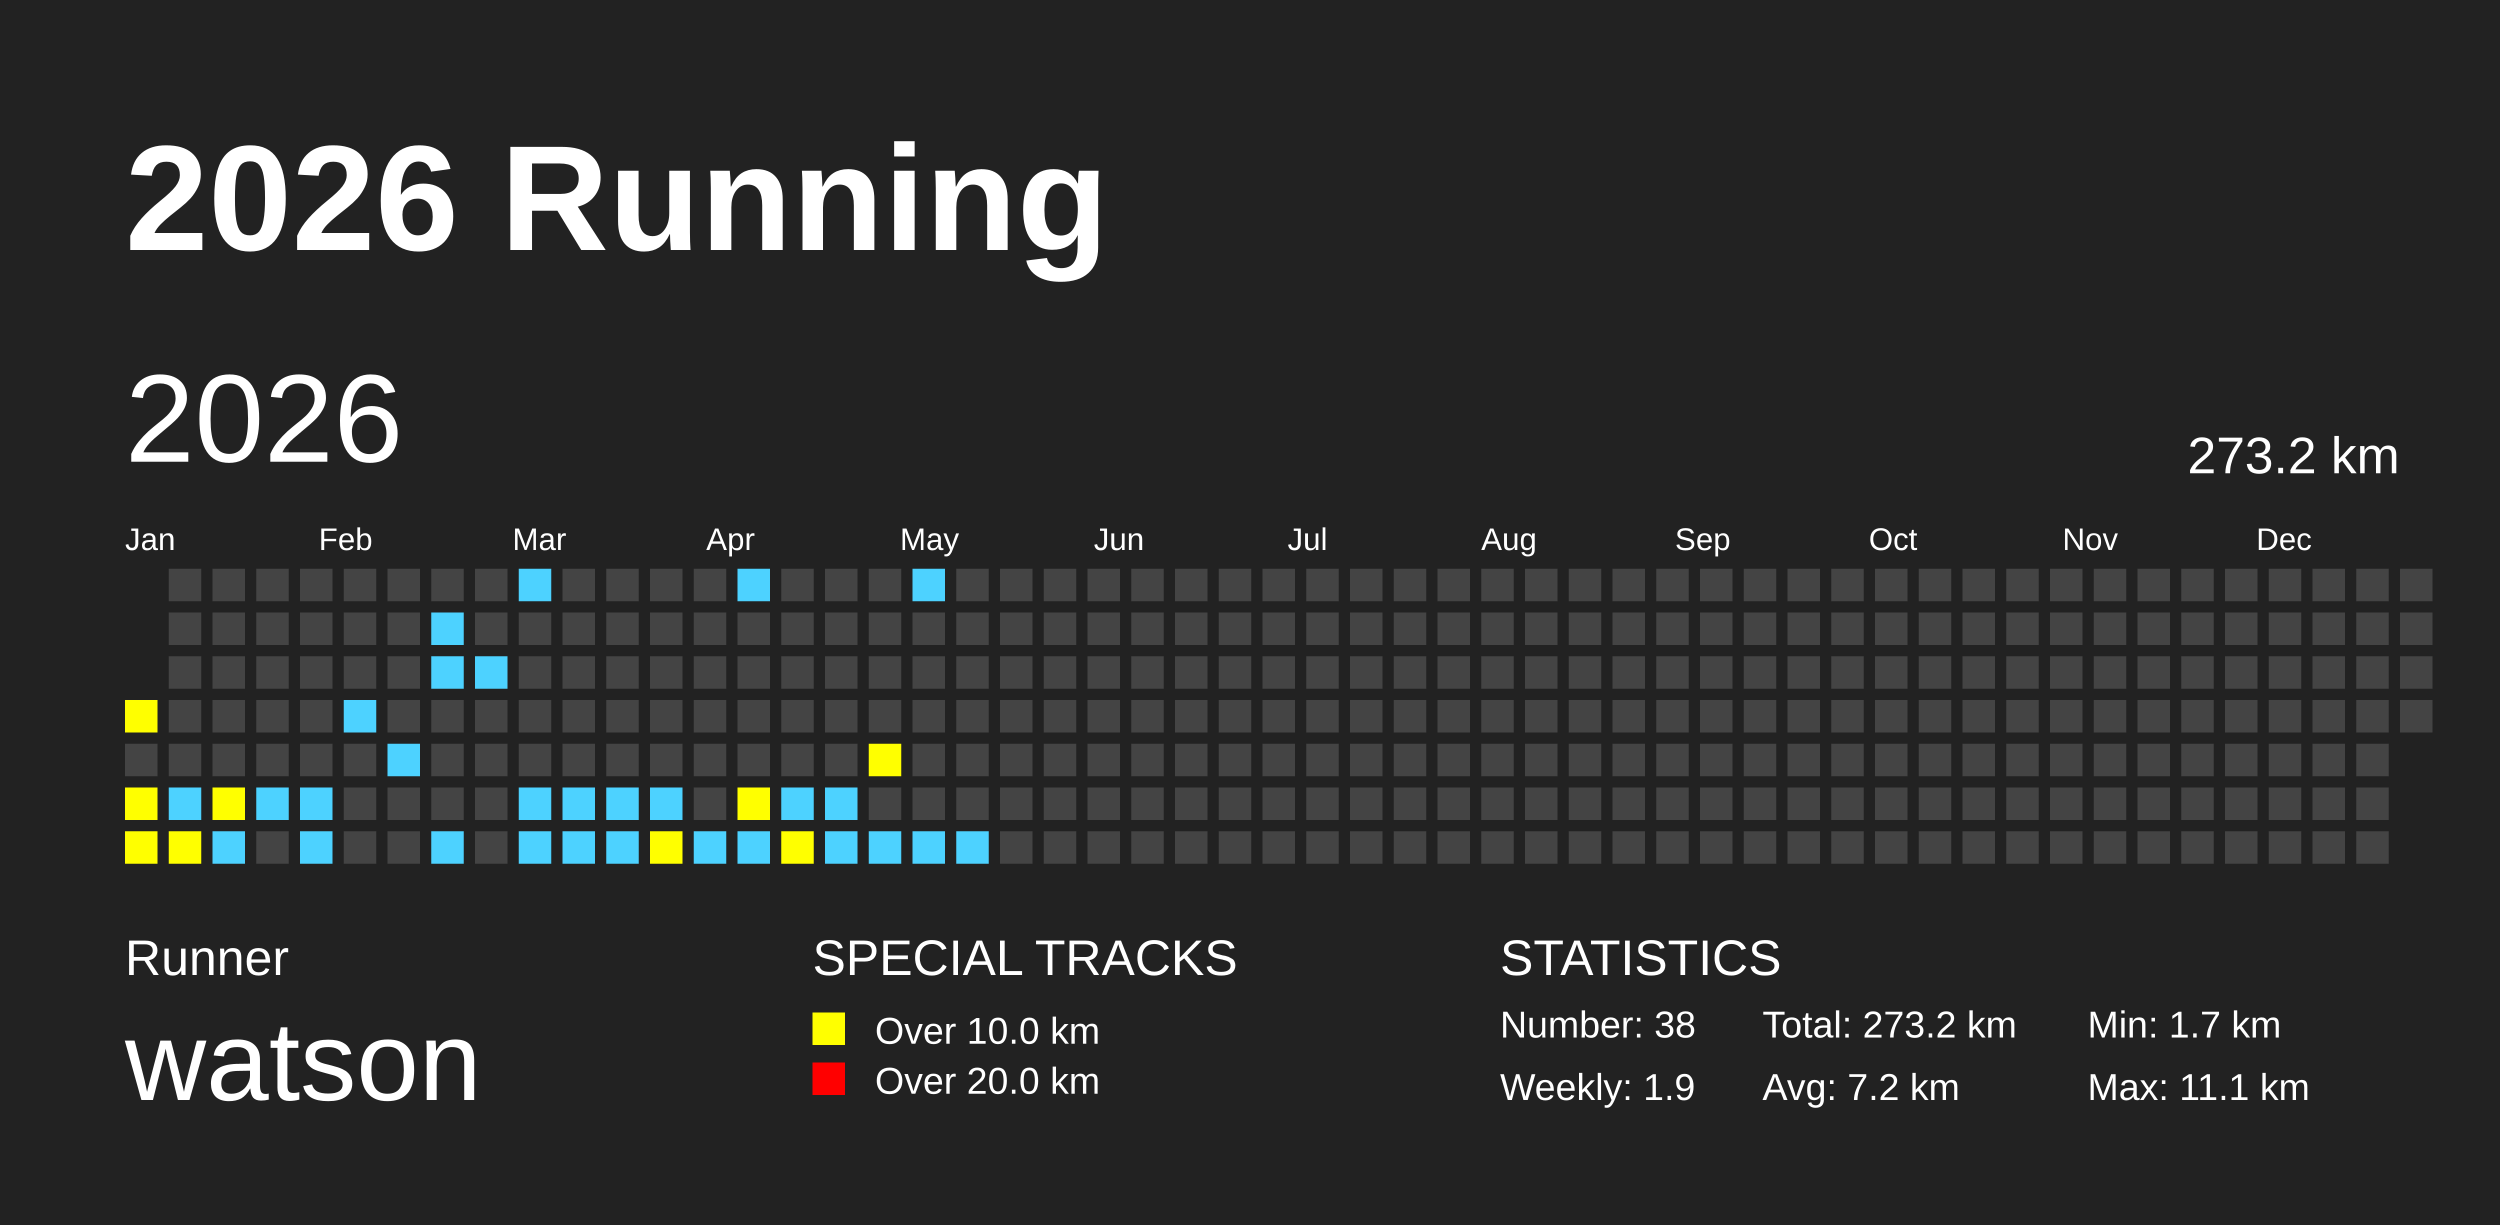
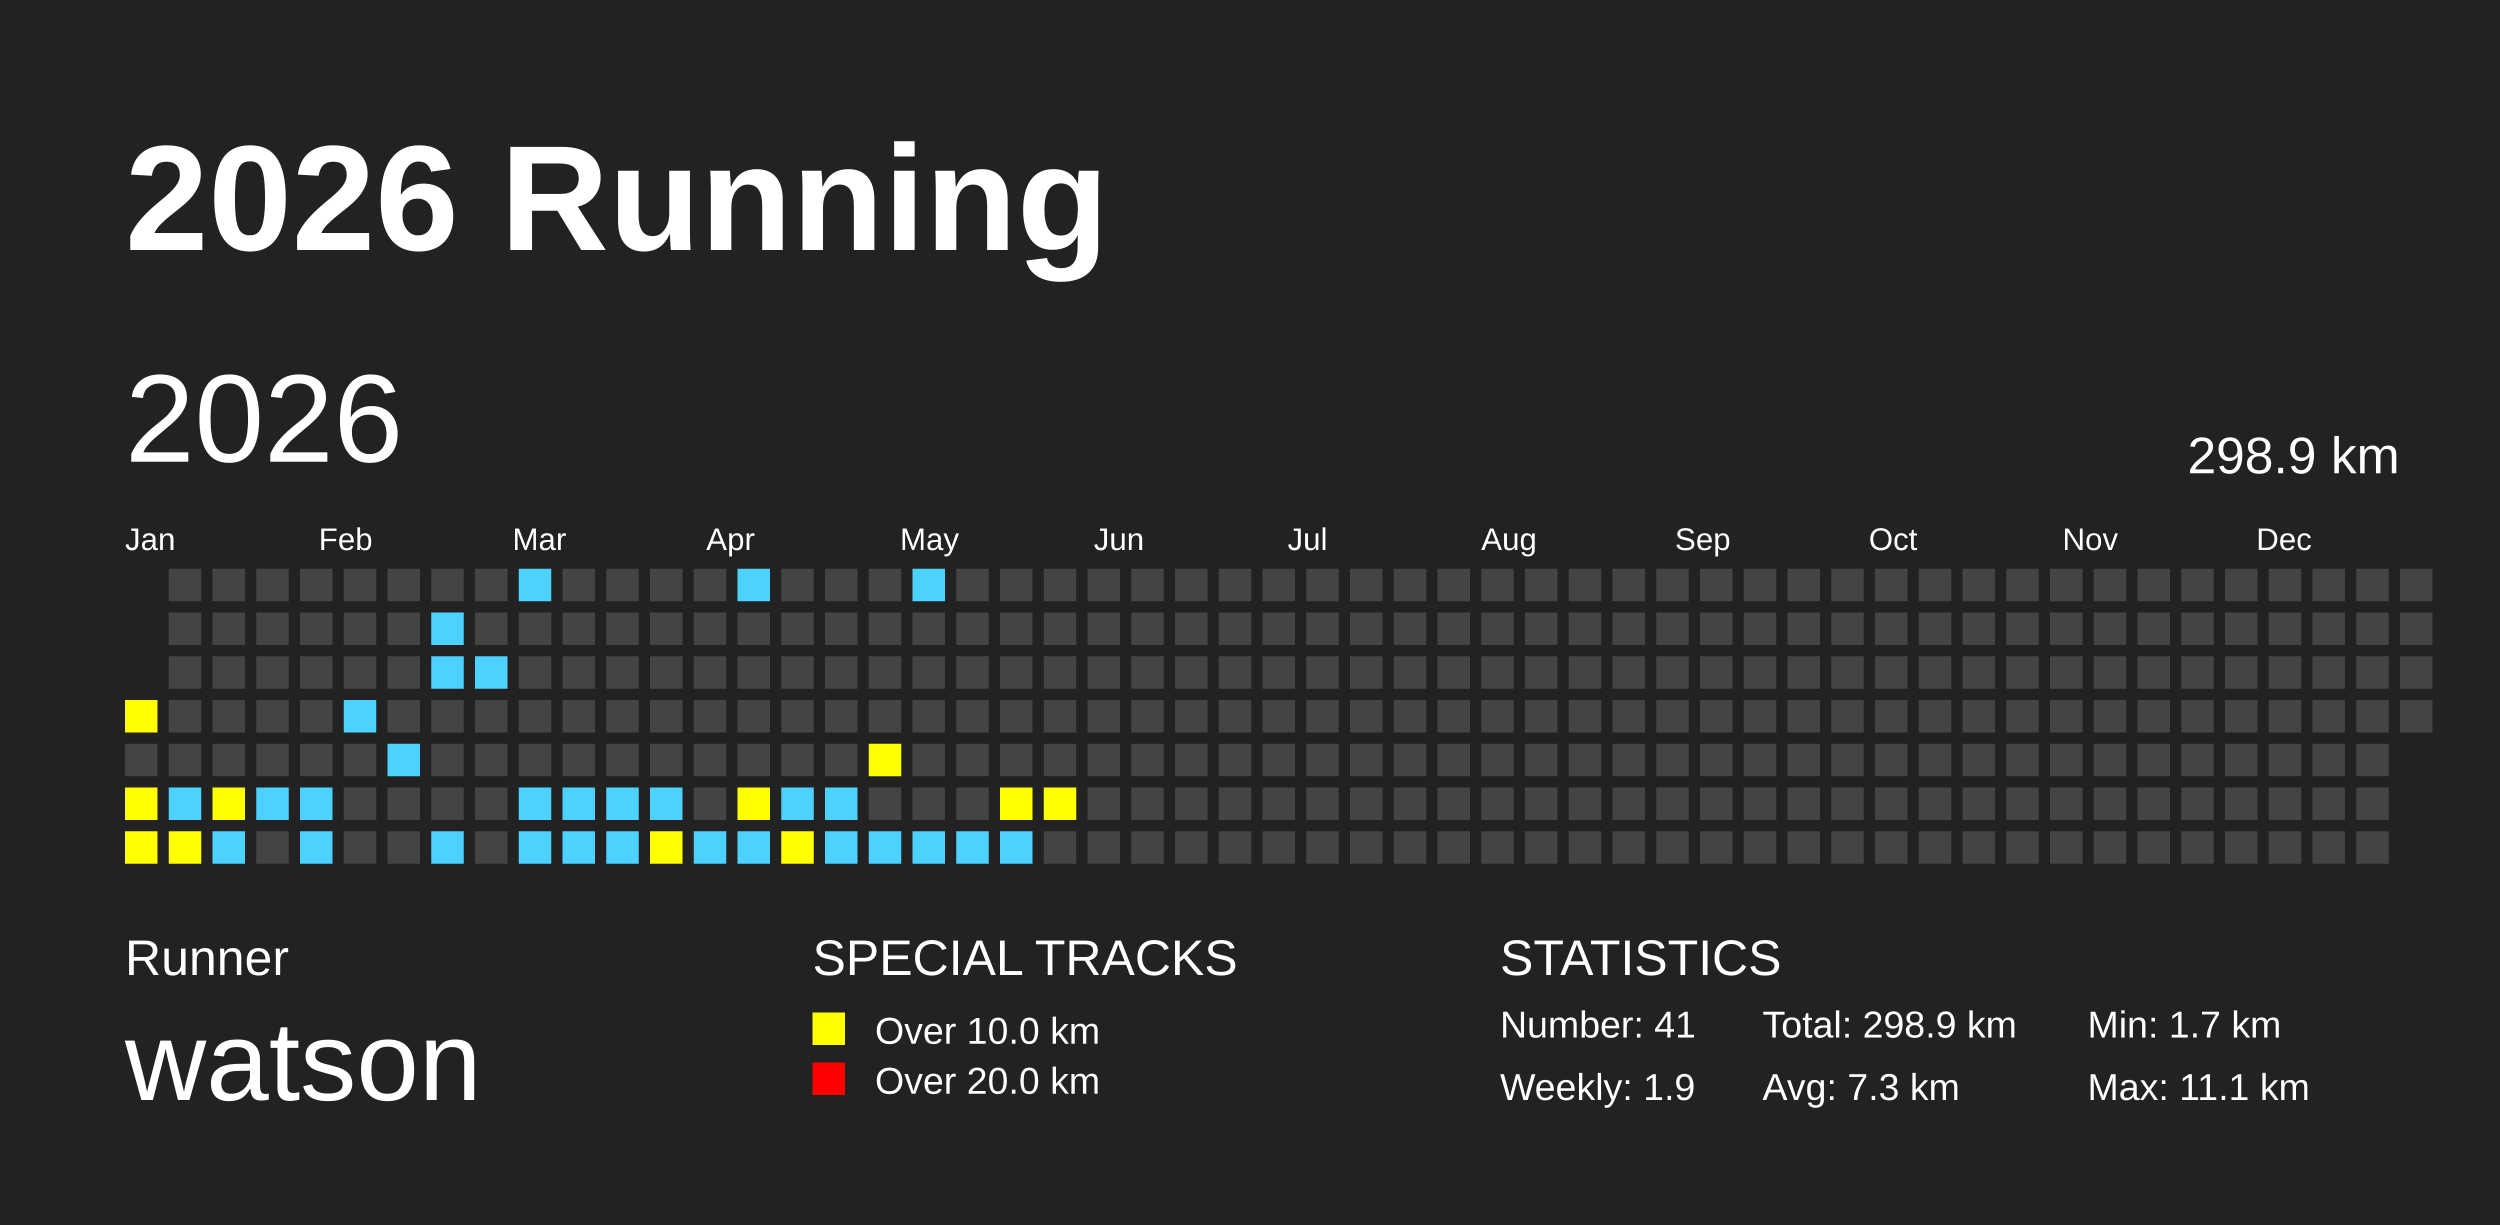
<svg xmlns="http://www.w3.org/2000/svg" baseProfile="full" height="98mm" version="1.1" viewBox="0,0,200,98" width="200mm">
  <defs>
    <pattern height="2" id="indoor-stripe" patternUnits="userSpaceOnUse" width="2">
      <line stroke="white" stroke-opacity="0.45" stroke-width="0.5" x1="0" x2="2" y1="2" y2="0" />
    </pattern>
  </defs>
  <rect fill="#222222" height="98" width="200" x="0" y="0" />
  <text fill="#FFFFFF" style="font-size:12px; font-family:Arial; font-weight:bold;" x="10" y="20">2026 Running</text>
  <text fill="#FFFFFF" style="font-size:4px; font-family:Arial" x="10" y="78">Runner</text>
  <text fill="#FFFFFF" style="font-size:9px; font-family:Arial" x="10" y="88">watson</text>
  <text fill="#FFFFFF" style="font-size:4px; font-family:Arial" x="65" y="78">SPECIAL TRACKS</text>
  <rect fill="yellow" height="2.6" width="2.6" x="65" y="81" />
  <text fill="#FFFFFF" style="font-size:3px; font-family:Arial" x="70" y="83.5">Over 10.0 km</text>
  <rect fill="red" height="2.6" width="2.6" x="65" y="85" />
  <text fill="#FFFFFF" style="font-size:3px; font-family:Arial" x="70" y="87.5">Over 20.0 km</text>
  <text fill="#FFFFFF" style="font-size:4px; font-family:Arial" x="120" y="78">STATISTICS</text>
-   <text fill="#FFFFFF" style="font-size:3px; font-family:Arial" x="120" y="83">Number: 38</text>
+   <text fill="#FFFFFF" style="font-size:3px; font-family:Arial" x="120" y="83">Number: 41</text>
  <text fill="#FFFFFF" style="font-size:3px; font-family:Arial" x="120" y="88">Weekly: 1.9</text>
-   <text fill="#FFFFFF" style="font-size:3px; font-family:Arial" x="141" y="83">Total: 273.2 km</text>
-   <text fill="#FFFFFF" style="font-size:3px; font-family:Arial" x="141" y="88">Avg: 7.2 km</text>
+   <text fill="#FFFFFF" style="font-size:3px; font-family:Arial" x="141" y="83">Total: 298.9 km</text>
+   <text fill="#FFFFFF" style="font-size:3px; font-family:Arial" x="141" y="88">Avg: 7.3 km</text>
  <text fill="#FFFFFF" style="font-size:3px; font-family:Arial" x="167" y="83">Min: 1.7 km</text>
  <text fill="#FFFFFF" style="font-size:3px; font-family:Arial" x="167" y="88">Max: 11.1 km</text>
  <text dominant-baseline="hanging" fill="#FFFFFF" style="font-size:10.0px; font-family:Arial;" x="10" y="30">2026</text>
-   <text dominant-baseline="hanging" fill="#FFFFFF" style="font-size:4.125px; font-family:Arial;" x="175" y="35">273.2 km</text>
+   <text dominant-baseline="hanging" fill="#FFFFFF" style="font-size:4.125px; font-family:Arial;" x="175" y="35">298.9 km</text>
  <text fill="#FFFFFF" style="font-size:2.5px; font-family:Arial" x="10.0" y="44">Jan</text>
  <text fill="#FFFFFF" style="font-size:2.5px; font-family:Arial" x="25.5" y="44">Feb</text>
  <text fill="#FFFFFF" style="font-size:2.5px; font-family:Arial" x="41.0" y="44">Mar</text>
  <text fill="#FFFFFF" style="font-size:2.5px; font-family:Arial" x="56.5" y="44">Apr</text>
  <text fill="#FFFFFF" style="font-size:2.5px; font-family:Arial" x="72.0" y="44">May</text>
  <text fill="#FFFFFF" style="font-size:2.5px; font-family:Arial" x="87.5" y="44">Jun</text>
  <text fill="#FFFFFF" style="font-size:2.5px; font-family:Arial" x="103.0" y="44">Jul</text>
  <text fill="#FFFFFF" style="font-size:2.5px; font-family:Arial" x="118.5" y="44">Aug</text>
  <text fill="#FFFFFF" style="font-size:2.5px; font-family:Arial" x="134.0" y="44">Sep</text>
  <text fill="#FFFFFF" style="font-size:2.5px; font-family:Arial" x="149.5" y="44">Oct</text>
  <text fill="#FFFFFF" style="font-size:2.5px; font-family:Arial" x="165.0" y="44">Nov</text>
  <text fill="#FFFFFF" style="font-size:2.5px; font-family:Arial" x="180.5" y="44">Dec</text>
  <rect fill="yellow" height="2.6" width="2.6" x="10.0" y="56.0" />
  <rect fill="#444444" height="2.6" width="2.6" x="10.0" y="59.5" />
  <rect fill="yellow" height="2.6" width="2.6" x="10.0" y="63.0" />
  <rect fill="yellow" height="2.6" width="2.6" x="10.0" y="66.5" />
  <rect fill="#444444" height="2.6" width="2.6" x="13.5" y="45.5" />
  <rect fill="#444444" height="2.6" width="2.6" x="13.5" y="49.0" />
  <rect fill="#444444" height="2.6" width="2.6" x="13.5" y="52.5" />
  <rect fill="#444444" height="2.6" width="2.6" x="13.5" y="56.0" />
  <rect fill="#444444" height="2.6" width="2.6" x="13.5" y="59.5" />
  <rect fill="#4DD2FF" height="2.6" width="2.6" x="13.5" y="63.0" />
  <rect fill="yellow" height="2.6" width="2.6" x="13.5" y="66.5" />
  <rect fill="#444444" height="2.6" width="2.6" x="17.0" y="45.5" />
  <rect fill="#444444" height="2.6" width="2.6" x="17.0" y="49.0" />
  <rect fill="#444444" height="2.6" width="2.6" x="17.0" y="52.5" />
  <rect fill="#444444" height="2.6" width="2.6" x="17.0" y="56.0" />
  <rect fill="#444444" height="2.6" width="2.6" x="17.0" y="59.5" />
  <rect fill="yellow" height="2.6" width="2.6" x="17.0" y="63.0" />
  <rect fill="#4DD2FF" height="2.6" width="2.6" x="17.0" y="66.5" />
  <rect fill="#444444" height="2.6" width="2.6" x="20.5" y="45.5" />
  <rect fill="#444444" height="2.6" width="2.6" x="20.5" y="49.0" />
  <rect fill="#444444" height="2.6" width="2.6" x="20.5" y="52.5" />
  <rect fill="#444444" height="2.6" width="2.6" x="20.5" y="56.0" />
  <rect fill="#444444" height="2.6" width="2.6" x="20.5" y="59.5" />
  <rect fill="#4DD2FF" height="2.6" width="2.6" x="20.5" y="63.0" />
  <rect fill="#444444" height="2.6" width="2.6" x="20.5" y="66.5" />
  <rect fill="#444444" height="2.6" width="2.6" x="24.0" y="45.5" />
  <rect fill="#444444" height="2.6" width="2.6" x="24.0" y="49.0" />
  <rect fill="#444444" height="2.6" width="2.6" x="24.0" y="52.5" />
  <rect fill="#444444" height="2.6" width="2.6" x="24.0" y="56.0" />
  <rect fill="#444444" height="2.6" width="2.6" x="24.0" y="59.5" />
  <rect fill="#4DD2FF" height="2.6" width="2.6" x="24.0" y="63.0" />
  <rect fill="#4DD2FF" height="2.6" width="2.6" x="24.0" y="66.5" />
  <rect fill="#444444" height="2.6" width="2.6" x="27.5" y="45.5" />
  <rect fill="#444444" height="2.6" width="2.6" x="27.5" y="49.0" />
  <rect fill="#444444" height="2.6" width="2.6" x="27.5" y="52.5" />
  <rect fill="#4DD2FF" height="2.6" width="2.6" x="27.5" y="56.0" />
  <rect fill="#444444" height="2.6" width="2.6" x="27.5" y="59.5" />
  <rect fill="#444444" height="2.6" width="2.6" x="27.5" y="63.0" />
  <rect fill="#444444" height="2.6" width="2.6" x="27.5" y="66.5" />
  <rect fill="#444444" height="2.6" width="2.6" x="31.0" y="45.5" />
  <rect fill="#444444" height="2.6" width="2.6" x="31.0" y="49.0" />
  <rect fill="#444444" height="2.6" width="2.6" x="31.0" y="52.5" />
  <rect fill="#444444" height="2.6" width="2.6" x="31.0" y="56.0" />
  <rect fill="#4DD2FF" height="2.6" width="2.6" x="31.0" y="59.5" />
  <rect fill="#444444" height="2.6" width="2.6" x="31.0" y="63.0" />
  <rect fill="#444444" height="2.6" width="2.6" x="31.0" y="66.5" />
  <rect fill="#444444" height="2.6" width="2.6" x="34.5" y="45.5" />
  <rect fill="#4DD2FF" height="2.6" width="2.6" x="34.5" y="49.0" />
  <rect fill="#4DD2FF" height="2.6" width="2.6" x="34.5" y="52.5" />
  <rect fill="#444444" height="2.6" width="2.6" x="34.5" y="56.0" />
  <rect fill="#444444" height="2.6" width="2.6" x="34.5" y="59.5" />
  <rect fill="#444444" height="2.6" width="2.6" x="34.5" y="63.0" />
  <rect fill="#4DD2FF" height="2.6" width="2.6" x="34.5" y="66.5" />
  <rect fill="#444444" height="2.6" width="2.6" x="38.0" y="45.5" />
  <rect fill="#444444" height="2.6" width="2.6" x="38.0" y="49.0" />
  <rect fill="#4DD2FF" height="2.6" width="2.6" x="38.0" y="52.5" />
  <rect fill="#444444" height="2.6" width="2.6" x="38.0" y="56.0" />
  <rect fill="#444444" height="2.6" width="2.6" x="38.0" y="59.5" />
  <rect fill="#444444" height="2.6" width="2.6" x="38.0" y="63.0" />
  <rect fill="#444444" height="2.6" width="2.6" x="38.0" y="66.5" />
  <rect fill="#4DD2FF" height="2.6" width="2.6" x="41.5" y="45.5" />
  <rect fill="#444444" height="2.6" width="2.6" x="41.5" y="49.0" />
  <rect fill="#444444" height="2.6" width="2.6" x="41.5" y="52.5" />
  <rect fill="#444444" height="2.6" width="2.6" x="41.5" y="56.0" />
  <rect fill="#444444" height="2.6" width="2.6" x="41.5" y="59.5" />
  <rect fill="#4DD2FF" height="2.6" width="2.6" x="41.5" y="63.0" />
  <rect fill="#4DD2FF" height="2.6" width="2.6" x="41.5" y="66.5" />
  <rect fill="#444444" height="2.6" width="2.6" x="45.0" y="45.5" />
  <rect fill="#444444" height="2.6" width="2.6" x="45.0" y="49.0" />
  <rect fill="#444444" height="2.6" width="2.6" x="45.0" y="52.5" />
  <rect fill="#444444" height="2.6" width="2.6" x="45.0" y="56.0" />
  <rect fill="#444444" height="2.6" width="2.6" x="45.0" y="59.5" />
  <rect fill="#4DD2FF" height="2.6" width="2.6" x="45.0" y="63.0" />
  <rect fill="#4DD2FF" height="2.6" width="2.6" x="45.0" y="66.5" />
  <rect fill="#444444" height="2.6" width="2.6" x="48.5" y="45.5" />
  <rect fill="#444444" height="2.6" width="2.6" x="48.5" y="49.0" />
  <rect fill="#444444" height="2.6" width="2.6" x="48.5" y="52.5" />
  <rect fill="#444444" height="2.6" width="2.6" x="48.5" y="56.0" />
  <rect fill="#444444" height="2.6" width="2.6" x="48.5" y="59.5" />
  <rect fill="#4DD2FF" height="2.6" width="2.6" x="48.5" y="63.0" />
  <rect fill="#4DD2FF" height="2.6" width="2.6" x="48.5" y="66.5" />
  <rect fill="#444444" height="2.6" width="2.6" x="52.0" y="45.5" />
  <rect fill="#444444" height="2.6" width="2.6" x="52.0" y="49.0" />
  <rect fill="#444444" height="2.6" width="2.6" x="52.0" y="52.5" />
  <rect fill="#444444" height="2.6" width="2.6" x="52.0" y="56.0" />
  <rect fill="#444444" height="2.6" width="2.6" x="52.0" y="59.5" />
  <rect fill="#4DD2FF" height="2.6" width="2.6" x="52.0" y="63.0" />
  <rect fill="yellow" height="2.6" width="2.6" x="52.0" y="66.5" />
  <rect fill="#444444" height="2.6" width="2.6" x="55.5" y="45.5" />
  <rect fill="#444444" height="2.6" width="2.6" x="55.5" y="49.0" />
  <rect fill="#444444" height="2.6" width="2.6" x="55.5" y="52.5" />
  <rect fill="#444444" height="2.6" width="2.6" x="55.5" y="56.0" />
  <rect fill="#444444" height="2.6" width="2.6" x="55.5" y="59.5" />
  <rect fill="#444444" height="2.6" width="2.6" x="55.5" y="63.0" />
  <rect fill="#4DD2FF" height="2.6" width="2.6" x="55.5" y="66.5" />
  <rect fill="#4DD2FF" height="2.6" width="2.6" x="59.0" y="45.5" />
  <rect fill="#444444" height="2.6" width="2.6" x="59.0" y="49.0" />
  <rect fill="#444444" height="2.6" width="2.6" x="59.0" y="52.5" />
  <rect fill="#444444" height="2.6" width="2.6" x="59.0" y="56.0" />
  <rect fill="#444444" height="2.6" width="2.6" x="59.0" y="59.5" />
  <rect fill="yellow" height="2.6" width="2.6" x="59.0" y="63.0" />
  <rect fill="#4DD2FF" height="2.6" width="2.6" x="59.0" y="66.5" />
  <rect fill="#444444" height="2.6" width="2.6" x="62.5" y="45.5" />
  <rect fill="#444444" height="2.6" width="2.6" x="62.5" y="49.0" />
  <rect fill="#444444" height="2.6" width="2.6" x="62.5" y="52.5" />
  <rect fill="#444444" height="2.6" width="2.6" x="62.5" y="56.0" />
  <rect fill="#444444" height="2.6" width="2.6" x="62.5" y="59.5" />
  <rect fill="#4DD2FF" height="2.6" width="2.6" x="62.5" y="63.0" />
  <rect fill="yellow" height="2.6" width="2.6" x="62.5" y="66.5" />
  <rect fill="#444444" height="2.6" width="2.6" x="66.0" y="45.5" />
  <rect fill="#444444" height="2.6" width="2.6" x="66.0" y="49.0" />
  <rect fill="#444444" height="2.6" width="2.6" x="66.0" y="52.5" />
  <rect fill="#444444" height="2.6" width="2.6" x="66.0" y="56.0" />
  <rect fill="#444444" height="2.6" width="2.6" x="66.0" y="59.5" />
  <rect fill="#4DD2FF" height="2.6" width="2.6" x="66.0" y="63.0" />
  <rect fill="#4DD2FF" height="2.6" width="2.6" x="66.0" y="66.5" />
  <rect fill="#444444" height="2.6" width="2.6" x="69.5" y="45.5" />
  <rect fill="#444444" height="2.6" width="2.6" x="69.5" y="49.0" />
  <rect fill="#444444" height="2.6" width="2.6" x="69.5" y="52.5" />
  <rect fill="#444444" height="2.6" width="2.6" x="69.5" y="56.0" />
  <rect fill="yellow" height="2.6" width="2.6" x="69.5" y="59.5" />
  <rect fill="#444444" height="2.6" width="2.6" x="69.5" y="63.0" />
  <rect fill="#4DD2FF" height="2.6" width="2.6" x="69.5" y="66.5" />
  <rect fill="#4DD2FF" height="2.6" width="2.6" x="73.0" y="45.5" />
  <rect fill="#444444" height="2.6" width="2.6" x="73.0" y="49.0" />
  <rect fill="#444444" height="2.6" width="2.6" x="73.0" y="52.5" />
  <rect fill="#444444" height="2.6" width="2.6" x="73.0" y="56.0" />
  <rect fill="#444444" height="2.6" width="2.6" x="73.0" y="59.5" />
  <rect fill="#444444" height="2.6" width="2.6" x="73.0" y="63.0" />
  <rect fill="#4DD2FF" height="2.6" width="2.6" x="73.0" y="66.5" />
  <rect fill="#444444" height="2.6" width="2.6" x="76.5" y="45.5" />
  <rect fill="#444444" height="2.6" width="2.6" x="76.5" y="49.0" />
  <rect fill="#444444" height="2.6" width="2.6" x="76.5" y="52.5" />
  <rect fill="#444444" height="2.6" width="2.6" x="76.5" y="56.0" />
  <rect fill="#444444" height="2.6" width="2.6" x="76.5" y="59.5" />
  <rect fill="#444444" height="2.6" width="2.6" x="76.5" y="63.0" />
  <rect fill="#4DD2FF" height="2.6" width="2.6" x="76.5" y="66.5" />
  <rect fill="#444444" height="2.6" width="2.6" x="80.0" y="45.5" />
  <rect fill="#444444" height="2.6" width="2.6" x="80.0" y="49.0" />
  <rect fill="#444444" height="2.6" width="2.6" x="80.0" y="52.5" />
  <rect fill="#444444" height="2.6" width="2.6" x="80.0" y="56.0" />
  <rect fill="#444444" height="2.6" width="2.6" x="80.0" y="59.5" />
-   <rect fill="#444444" height="2.6" width="2.6" x="80.0" y="63.0" />
-   <rect fill="#444444" height="2.6" width="2.6" x="80.0" y="66.5" />
+   <rect fill="yellow" height="2.6" width="2.6" x="80.0" y="63.0" />
+   <rect fill="#4DD2FF" height="2.6" width="2.6" x="80.0" y="66.5" />
  <rect fill="#444444" height="2.6" width="2.6" x="83.5" y="45.5" />
  <rect fill="#444444" height="2.6" width="2.6" x="83.5" y="49.0" />
  <rect fill="#444444" height="2.6" width="2.6" x="83.5" y="52.5" />
  <rect fill="#444444" height="2.6" width="2.6" x="83.5" y="56.0" />
  <rect fill="#444444" height="2.6" width="2.6" x="83.5" y="59.5" />
-   <rect fill="#444444" height="2.6" width="2.6" x="83.5" y="63.0" />
+   <rect fill="yellow" height="2.6" width="2.6" x="83.5" y="63.0" />
  <rect fill="#444444" height="2.6" width="2.6" x="83.5" y="66.5" />
  <rect fill="#444444" height="2.6" width="2.6" x="87.0" y="45.5" />
  <rect fill="#444444" height="2.6" width="2.6" x="87.0" y="49.0" />
  <rect fill="#444444" height="2.6" width="2.6" x="87.0" y="52.5" />
  <rect fill="#444444" height="2.6" width="2.6" x="87.0" y="56.0" />
  <rect fill="#444444" height="2.6" width="2.6" x="87.0" y="59.5" />
  <rect fill="#444444" height="2.6" width="2.6" x="87.0" y="63.0" />
  <rect fill="#444444" height="2.6" width="2.6" x="87.0" y="66.5" />
  <rect fill="#444444" height="2.6" width="2.6" x="90.5" y="45.5" />
  <rect fill="#444444" height="2.6" width="2.6" x="90.5" y="49.0" />
  <rect fill="#444444" height="2.6" width="2.6" x="90.5" y="52.5" />
  <rect fill="#444444" height="2.6" width="2.6" x="90.5" y="56.0" />
  <rect fill="#444444" height="2.6" width="2.6" x="90.5" y="59.5" />
  <rect fill="#444444" height="2.6" width="2.6" x="90.5" y="63.0" />
  <rect fill="#444444" height="2.6" width="2.6" x="90.5" y="66.5" />
  <rect fill="#444444" height="2.6" width="2.6" x="94.0" y="45.5" />
  <rect fill="#444444" height="2.6" width="2.6" x="94.0" y="49.0" />
  <rect fill="#444444" height="2.6" width="2.6" x="94.0" y="52.5" />
  <rect fill="#444444" height="2.6" width="2.6" x="94.0" y="56.0" />
  <rect fill="#444444" height="2.6" width="2.6" x="94.0" y="59.5" />
  <rect fill="#444444" height="2.6" width="2.6" x="94.0" y="63.0" />
  <rect fill="#444444" height="2.6" width="2.6" x="94.0" y="66.5" />
  <rect fill="#444444" height="2.6" width="2.6" x="97.5" y="45.5" />
  <rect fill="#444444" height="2.6" width="2.6" x="97.5" y="49.0" />
  <rect fill="#444444" height="2.6" width="2.6" x="97.5" y="52.5" />
  <rect fill="#444444" height="2.6" width="2.6" x="97.5" y="56.0" />
  <rect fill="#444444" height="2.6" width="2.6" x="97.5" y="59.5" />
  <rect fill="#444444" height="2.6" width="2.6" x="97.5" y="63.0" />
  <rect fill="#444444" height="2.6" width="2.6" x="97.5" y="66.5" />
  <rect fill="#444444" height="2.6" width="2.6" x="101.0" y="45.5" />
  <rect fill="#444444" height="2.6" width="2.6" x="101.0" y="49.0" />
  <rect fill="#444444" height="2.6" width="2.6" x="101.0" y="52.5" />
  <rect fill="#444444" height="2.6" width="2.6" x="101.0" y="56.0" />
  <rect fill="#444444" height="2.6" width="2.6" x="101.0" y="59.5" />
  <rect fill="#444444" height="2.6" width="2.6" x="101.0" y="63.0" />
  <rect fill="#444444" height="2.6" width="2.6" x="101.0" y="66.5" />
  <rect fill="#444444" height="2.6" width="2.6" x="104.5" y="45.5" />
  <rect fill="#444444" height="2.6" width="2.6" x="104.5" y="49.0" />
  <rect fill="#444444" height="2.6" width="2.6" x="104.5" y="52.5" />
  <rect fill="#444444" height="2.6" width="2.6" x="104.5" y="56.0" />
  <rect fill="#444444" height="2.6" width="2.6" x="104.5" y="59.5" />
  <rect fill="#444444" height="2.6" width="2.6" x="104.5" y="63.0" />
  <rect fill="#444444" height="2.6" width="2.6" x="104.5" y="66.5" />
  <rect fill="#444444" height="2.6" width="2.6" x="108.0" y="45.5" />
  <rect fill="#444444" height="2.6" width="2.6" x="108.0" y="49.0" />
  <rect fill="#444444" height="2.6" width="2.6" x="108.0" y="52.5" />
  <rect fill="#444444" height="2.6" width="2.6" x="108.0" y="56.0" />
  <rect fill="#444444" height="2.6" width="2.6" x="108.0" y="59.5" />
  <rect fill="#444444" height="2.6" width="2.6" x="108.0" y="63.0" />
  <rect fill="#444444" height="2.6" width="2.6" x="108.0" y="66.5" />
  <rect fill="#444444" height="2.6" width="2.6" x="111.5" y="45.5" />
  <rect fill="#444444" height="2.6" width="2.6" x="111.5" y="49.0" />
  <rect fill="#444444" height="2.6" width="2.6" x="111.5" y="52.5" />
  <rect fill="#444444" height="2.6" width="2.6" x="111.5" y="56.0" />
  <rect fill="#444444" height="2.6" width="2.6" x="111.5" y="59.5" />
  <rect fill="#444444" height="2.6" width="2.6" x="111.5" y="63.0" />
  <rect fill="#444444" height="2.6" width="2.6" x="111.5" y="66.5" />
  <rect fill="#444444" height="2.6" width="2.6" x="115.0" y="45.5" />
  <rect fill="#444444" height="2.6" width="2.6" x="115.0" y="49.0" />
  <rect fill="#444444" height="2.6" width="2.6" x="115.0" y="52.5" />
  <rect fill="#444444" height="2.6" width="2.6" x="115.0" y="56.0" />
  <rect fill="#444444" height="2.6" width="2.6" x="115.0" y="59.5" />
  <rect fill="#444444" height="2.6" width="2.6" x="115.0" y="63.0" />
  <rect fill="#444444" height="2.6" width="2.6" x="115.0" y="66.5" />
  <rect fill="#444444" height="2.6" width="2.6" x="118.5" y="45.5" />
  <rect fill="#444444" height="2.6" width="2.6" x="118.5" y="49.0" />
  <rect fill="#444444" height="2.6" width="2.6" x="118.5" y="52.5" />
  <rect fill="#444444" height="2.6" width="2.6" x="118.5" y="56.0" />
  <rect fill="#444444" height="2.6" width="2.6" x="118.5" y="59.5" />
  <rect fill="#444444" height="2.6" width="2.6" x="118.5" y="63.0" />
  <rect fill="#444444" height="2.6" width="2.6" x="118.5" y="66.5" />
  <rect fill="#444444" height="2.6" width="2.6" x="122.0" y="45.5" />
  <rect fill="#444444" height="2.6" width="2.6" x="122.0" y="49.0" />
  <rect fill="#444444" height="2.6" width="2.6" x="122.0" y="52.5" />
  <rect fill="#444444" height="2.6" width="2.6" x="122.0" y="56.0" />
  <rect fill="#444444" height="2.6" width="2.6" x="122.0" y="59.5" />
  <rect fill="#444444" height="2.6" width="2.6" x="122.0" y="63.0" />
  <rect fill="#444444" height="2.6" width="2.6" x="122.0" y="66.5" />
  <rect fill="#444444" height="2.6" width="2.6" x="125.5" y="45.5" />
  <rect fill="#444444" height="2.6" width="2.6" x="125.5" y="49.0" />
  <rect fill="#444444" height="2.6" width="2.6" x="125.5" y="52.5" />
  <rect fill="#444444" height="2.6" width="2.6" x="125.5" y="56.0" />
  <rect fill="#444444" height="2.6" width="2.6" x="125.5" y="59.5" />
  <rect fill="#444444" height="2.6" width="2.6" x="125.5" y="63.0" />
  <rect fill="#444444" height="2.6" width="2.6" x="125.5" y="66.5" />
  <rect fill="#444444" height="2.6" width="2.6" x="129.0" y="45.5" />
  <rect fill="#444444" height="2.6" width="2.6" x="129.0" y="49.0" />
  <rect fill="#444444" height="2.6" width="2.6" x="129.0" y="52.5" />
  <rect fill="#444444" height="2.6" width="2.6" x="129.0" y="56.0" />
  <rect fill="#444444" height="2.6" width="2.6" x="129.0" y="59.5" />
  <rect fill="#444444" height="2.6" width="2.6" x="129.0" y="63.0" />
  <rect fill="#444444" height="2.6" width="2.6" x="129.0" y="66.5" />
  <rect fill="#444444" height="2.6" width="2.6" x="132.5" y="45.5" />
  <rect fill="#444444" height="2.6" width="2.6" x="132.5" y="49.0" />
  <rect fill="#444444" height="2.6" width="2.6" x="132.5" y="52.5" />
  <rect fill="#444444" height="2.6" width="2.6" x="132.5" y="56.0" />
  <rect fill="#444444" height="2.6" width="2.6" x="132.5" y="59.5" />
  <rect fill="#444444" height="2.6" width="2.6" x="132.5" y="63.0" />
  <rect fill="#444444" height="2.6" width="2.6" x="132.5" y="66.5" />
  <rect fill="#444444" height="2.6" width="2.6" x="136.0" y="45.5" />
  <rect fill="#444444" height="2.6" width="2.6" x="136.0" y="49.0" />
  <rect fill="#444444" height="2.6" width="2.6" x="136.0" y="52.5" />
  <rect fill="#444444" height="2.6" width="2.6" x="136.0" y="56.0" />
  <rect fill="#444444" height="2.6" width="2.6" x="136.0" y="59.5" />
  <rect fill="#444444" height="2.6" width="2.6" x="136.0" y="63.0" />
  <rect fill="#444444" height="2.6" width="2.6" x="136.0" y="66.5" />
  <rect fill="#444444" height="2.6" width="2.6" x="139.5" y="45.5" />
  <rect fill="#444444" height="2.6" width="2.6" x="139.5" y="49.0" />
  <rect fill="#444444" height="2.6" width="2.6" x="139.5" y="52.5" />
  <rect fill="#444444" height="2.6" width="2.6" x="139.5" y="56.0" />
  <rect fill="#444444" height="2.6" width="2.6" x="139.5" y="59.5" />
  <rect fill="#444444" height="2.6" width="2.6" x="139.5" y="63.0" />
  <rect fill="#444444" height="2.6" width="2.6" x="139.5" y="66.5" />
  <rect fill="#444444" height="2.6" width="2.6" x="143.0" y="45.5" />
  <rect fill="#444444" height="2.6" width="2.6" x="143.0" y="49.0" />
  <rect fill="#444444" height="2.6" width="2.6" x="143.0" y="52.5" />
  <rect fill="#444444" height="2.6" width="2.6" x="143.0" y="56.0" />
  <rect fill="#444444" height="2.6" width="2.6" x="143.0" y="59.5" />
  <rect fill="#444444" height="2.6" width="2.6" x="143.0" y="63.0" />
  <rect fill="#444444" height="2.6" width="2.6" x="143.0" y="66.5" />
  <rect fill="#444444" height="2.6" width="2.6" x="146.5" y="45.5" />
  <rect fill="#444444" height="2.6" width="2.6" x="146.5" y="49.0" />
  <rect fill="#444444" height="2.6" width="2.6" x="146.5" y="52.5" />
  <rect fill="#444444" height="2.6" width="2.6" x="146.5" y="56.0" />
  <rect fill="#444444" height="2.6" width="2.6" x="146.5" y="59.5" />
  <rect fill="#444444" height="2.6" width="2.6" x="146.5" y="63.0" />
  <rect fill="#444444" height="2.6" width="2.6" x="146.5" y="66.5" />
  <rect fill="#444444" height="2.6" width="2.6" x="150.0" y="45.5" />
  <rect fill="#444444" height="2.6" width="2.6" x="150.0" y="49.0" />
  <rect fill="#444444" height="2.6" width="2.6" x="150.0" y="52.5" />
  <rect fill="#444444" height="2.6" width="2.6" x="150.0" y="56.0" />
  <rect fill="#444444" height="2.6" width="2.6" x="150.0" y="59.5" />
  <rect fill="#444444" height="2.6" width="2.6" x="150.0" y="63.0" />
  <rect fill="#444444" height="2.6" width="2.6" x="150.0" y="66.5" />
  <rect fill="#444444" height="2.6" width="2.6" x="153.5" y="45.5" />
  <rect fill="#444444" height="2.6" width="2.6" x="153.5" y="49.0" />
  <rect fill="#444444" height="2.6" width="2.6" x="153.5" y="52.5" />
  <rect fill="#444444" height="2.6" width="2.6" x="153.5" y="56.0" />
  <rect fill="#444444" height="2.6" width="2.6" x="153.5" y="59.5" />
  <rect fill="#444444" height="2.6" width="2.6" x="153.5" y="63.0" />
  <rect fill="#444444" height="2.6" width="2.6" x="153.5" y="66.5" />
  <rect fill="#444444" height="2.6" width="2.6" x="157.0" y="45.5" />
  <rect fill="#444444" height="2.6" width="2.6" x="157.0" y="49.0" />
  <rect fill="#444444" height="2.6" width="2.6" x="157.0" y="52.5" />
  <rect fill="#444444" height="2.6" width="2.6" x="157.0" y="56.0" />
  <rect fill="#444444" height="2.6" width="2.6" x="157.0" y="59.5" />
  <rect fill="#444444" height="2.6" width="2.6" x="157.0" y="63.0" />
  <rect fill="#444444" height="2.6" width="2.6" x="157.0" y="66.5" />
  <rect fill="#444444" height="2.6" width="2.6" x="160.5" y="45.5" />
  <rect fill="#444444" height="2.6" width="2.6" x="160.5" y="49.0" />
  <rect fill="#444444" height="2.6" width="2.6" x="160.5" y="52.5" />
  <rect fill="#444444" height="2.6" width="2.6" x="160.5" y="56.0" />
  <rect fill="#444444" height="2.6" width="2.6" x="160.5" y="59.5" />
  <rect fill="#444444" height="2.6" width="2.6" x="160.5" y="63.0" />
  <rect fill="#444444" height="2.6" width="2.6" x="160.5" y="66.5" />
  <rect fill="#444444" height="2.6" width="2.6" x="164.0" y="45.5" />
  <rect fill="#444444" height="2.6" width="2.6" x="164.0" y="49.0" />
  <rect fill="#444444" height="2.6" width="2.6" x="164.0" y="52.5" />
  <rect fill="#444444" height="2.6" width="2.6" x="164.0" y="56.0" />
  <rect fill="#444444" height="2.6" width="2.6" x="164.0" y="59.5" />
  <rect fill="#444444" height="2.6" width="2.6" x="164.0" y="63.0" />
  <rect fill="#444444" height="2.6" width="2.6" x="164.0" y="66.5" />
  <rect fill="#444444" height="2.6" width="2.6" x="167.5" y="45.5" />
  <rect fill="#444444" height="2.6" width="2.6" x="167.5" y="49.0" />
  <rect fill="#444444" height="2.6" width="2.6" x="167.5" y="52.5" />
  <rect fill="#444444" height="2.6" width="2.6" x="167.5" y="56.0" />
  <rect fill="#444444" height="2.6" width="2.6" x="167.5" y="59.5" />
  <rect fill="#444444" height="2.6" width="2.6" x="167.5" y="63.0" />
  <rect fill="#444444" height="2.6" width="2.6" x="167.5" y="66.5" />
  <rect fill="#444444" height="2.6" width="2.6" x="171.0" y="45.5" />
  <rect fill="#444444" height="2.6" width="2.6" x="171.0" y="49.0" />
  <rect fill="#444444" height="2.6" width="2.6" x="171.0" y="52.5" />
  <rect fill="#444444" height="2.6" width="2.6" x="171.0" y="56.0" />
  <rect fill="#444444" height="2.6" width="2.6" x="171.0" y="59.5" />
  <rect fill="#444444" height="2.6" width="2.6" x="171.0" y="63.0" />
  <rect fill="#444444" height="2.6" width="2.6" x="171.0" y="66.5" />
  <rect fill="#444444" height="2.6" width="2.6" x="174.5" y="45.5" />
  <rect fill="#444444" height="2.6" width="2.6" x="174.5" y="49.0" />
  <rect fill="#444444" height="2.6" width="2.6" x="174.5" y="52.5" />
  <rect fill="#444444" height="2.6" width="2.6" x="174.5" y="56.0" />
  <rect fill="#444444" height="2.6" width="2.6" x="174.5" y="59.5" />
  <rect fill="#444444" height="2.6" width="2.6" x="174.5" y="63.0" />
  <rect fill="#444444" height="2.6" width="2.6" x="174.5" y="66.5" />
  <rect fill="#444444" height="2.6" width="2.6" x="178.0" y="45.5" />
  <rect fill="#444444" height="2.6" width="2.6" x="178.0" y="49.0" />
  <rect fill="#444444" height="2.6" width="2.6" x="178.0" y="52.5" />
  <rect fill="#444444" height="2.6" width="2.6" x="178.0" y="56.0" />
  <rect fill="#444444" height="2.6" width="2.6" x="178.0" y="59.5" />
  <rect fill="#444444" height="2.6" width="2.6" x="178.0" y="63.0" />
  <rect fill="#444444" height="2.6" width="2.6" x="178.0" y="66.5" />
  <rect fill="#444444" height="2.6" width="2.6" x="181.5" y="45.5" />
  <rect fill="#444444" height="2.6" width="2.6" x="181.5" y="49.0" />
  <rect fill="#444444" height="2.6" width="2.6" x="181.5" y="52.5" />
  <rect fill="#444444" height="2.6" width="2.6" x="181.5" y="56.0" />
  <rect fill="#444444" height="2.6" width="2.6" x="181.5" y="59.5" />
  <rect fill="#444444" height="2.6" width="2.6" x="181.5" y="63.0" />
  <rect fill="#444444" height="2.6" width="2.6" x="181.5" y="66.5" />
  <rect fill="#444444" height="2.6" width="2.6" x="185.0" y="45.5" />
  <rect fill="#444444" height="2.6" width="2.6" x="185.0" y="49.0" />
  <rect fill="#444444" height="2.6" width="2.6" x="185.0" y="52.5" />
  <rect fill="#444444" height="2.6" width="2.6" x="185.0" y="56.0" />
  <rect fill="#444444" height="2.6" width="2.6" x="185.0" y="59.5" />
  <rect fill="#444444" height="2.6" width="2.6" x="185.0" y="63.0" />
  <rect fill="#444444" height="2.6" width="2.6" x="185.0" y="66.5" />
  <rect fill="#444444" height="2.6" width="2.6" x="188.5" y="45.5" />
  <rect fill="#444444" height="2.6" width="2.6" x="188.5" y="49.0" />
  <rect fill="#444444" height="2.6" width="2.6" x="188.5" y="52.5" />
  <rect fill="#444444" height="2.6" width="2.6" x="188.5" y="56.0" />
  <rect fill="#444444" height="2.6" width="2.6" x="188.5" y="59.5" />
  <rect fill="#444444" height="2.6" width="2.6" x="188.5" y="63.0" />
  <rect fill="#444444" height="2.6" width="2.6" x="188.5" y="66.5" />
  <rect fill="#444444" height="2.6" width="2.6" x="192.0" y="45.5" />
  <rect fill="#444444" height="2.6" width="2.6" x="192.0" y="49.0" />
  <rect fill="#444444" height="2.6" width="2.6" x="192.0" y="52.5" />
  <rect fill="#444444" height="2.6" width="2.6" x="192.0" y="56.0" />
</svg>
